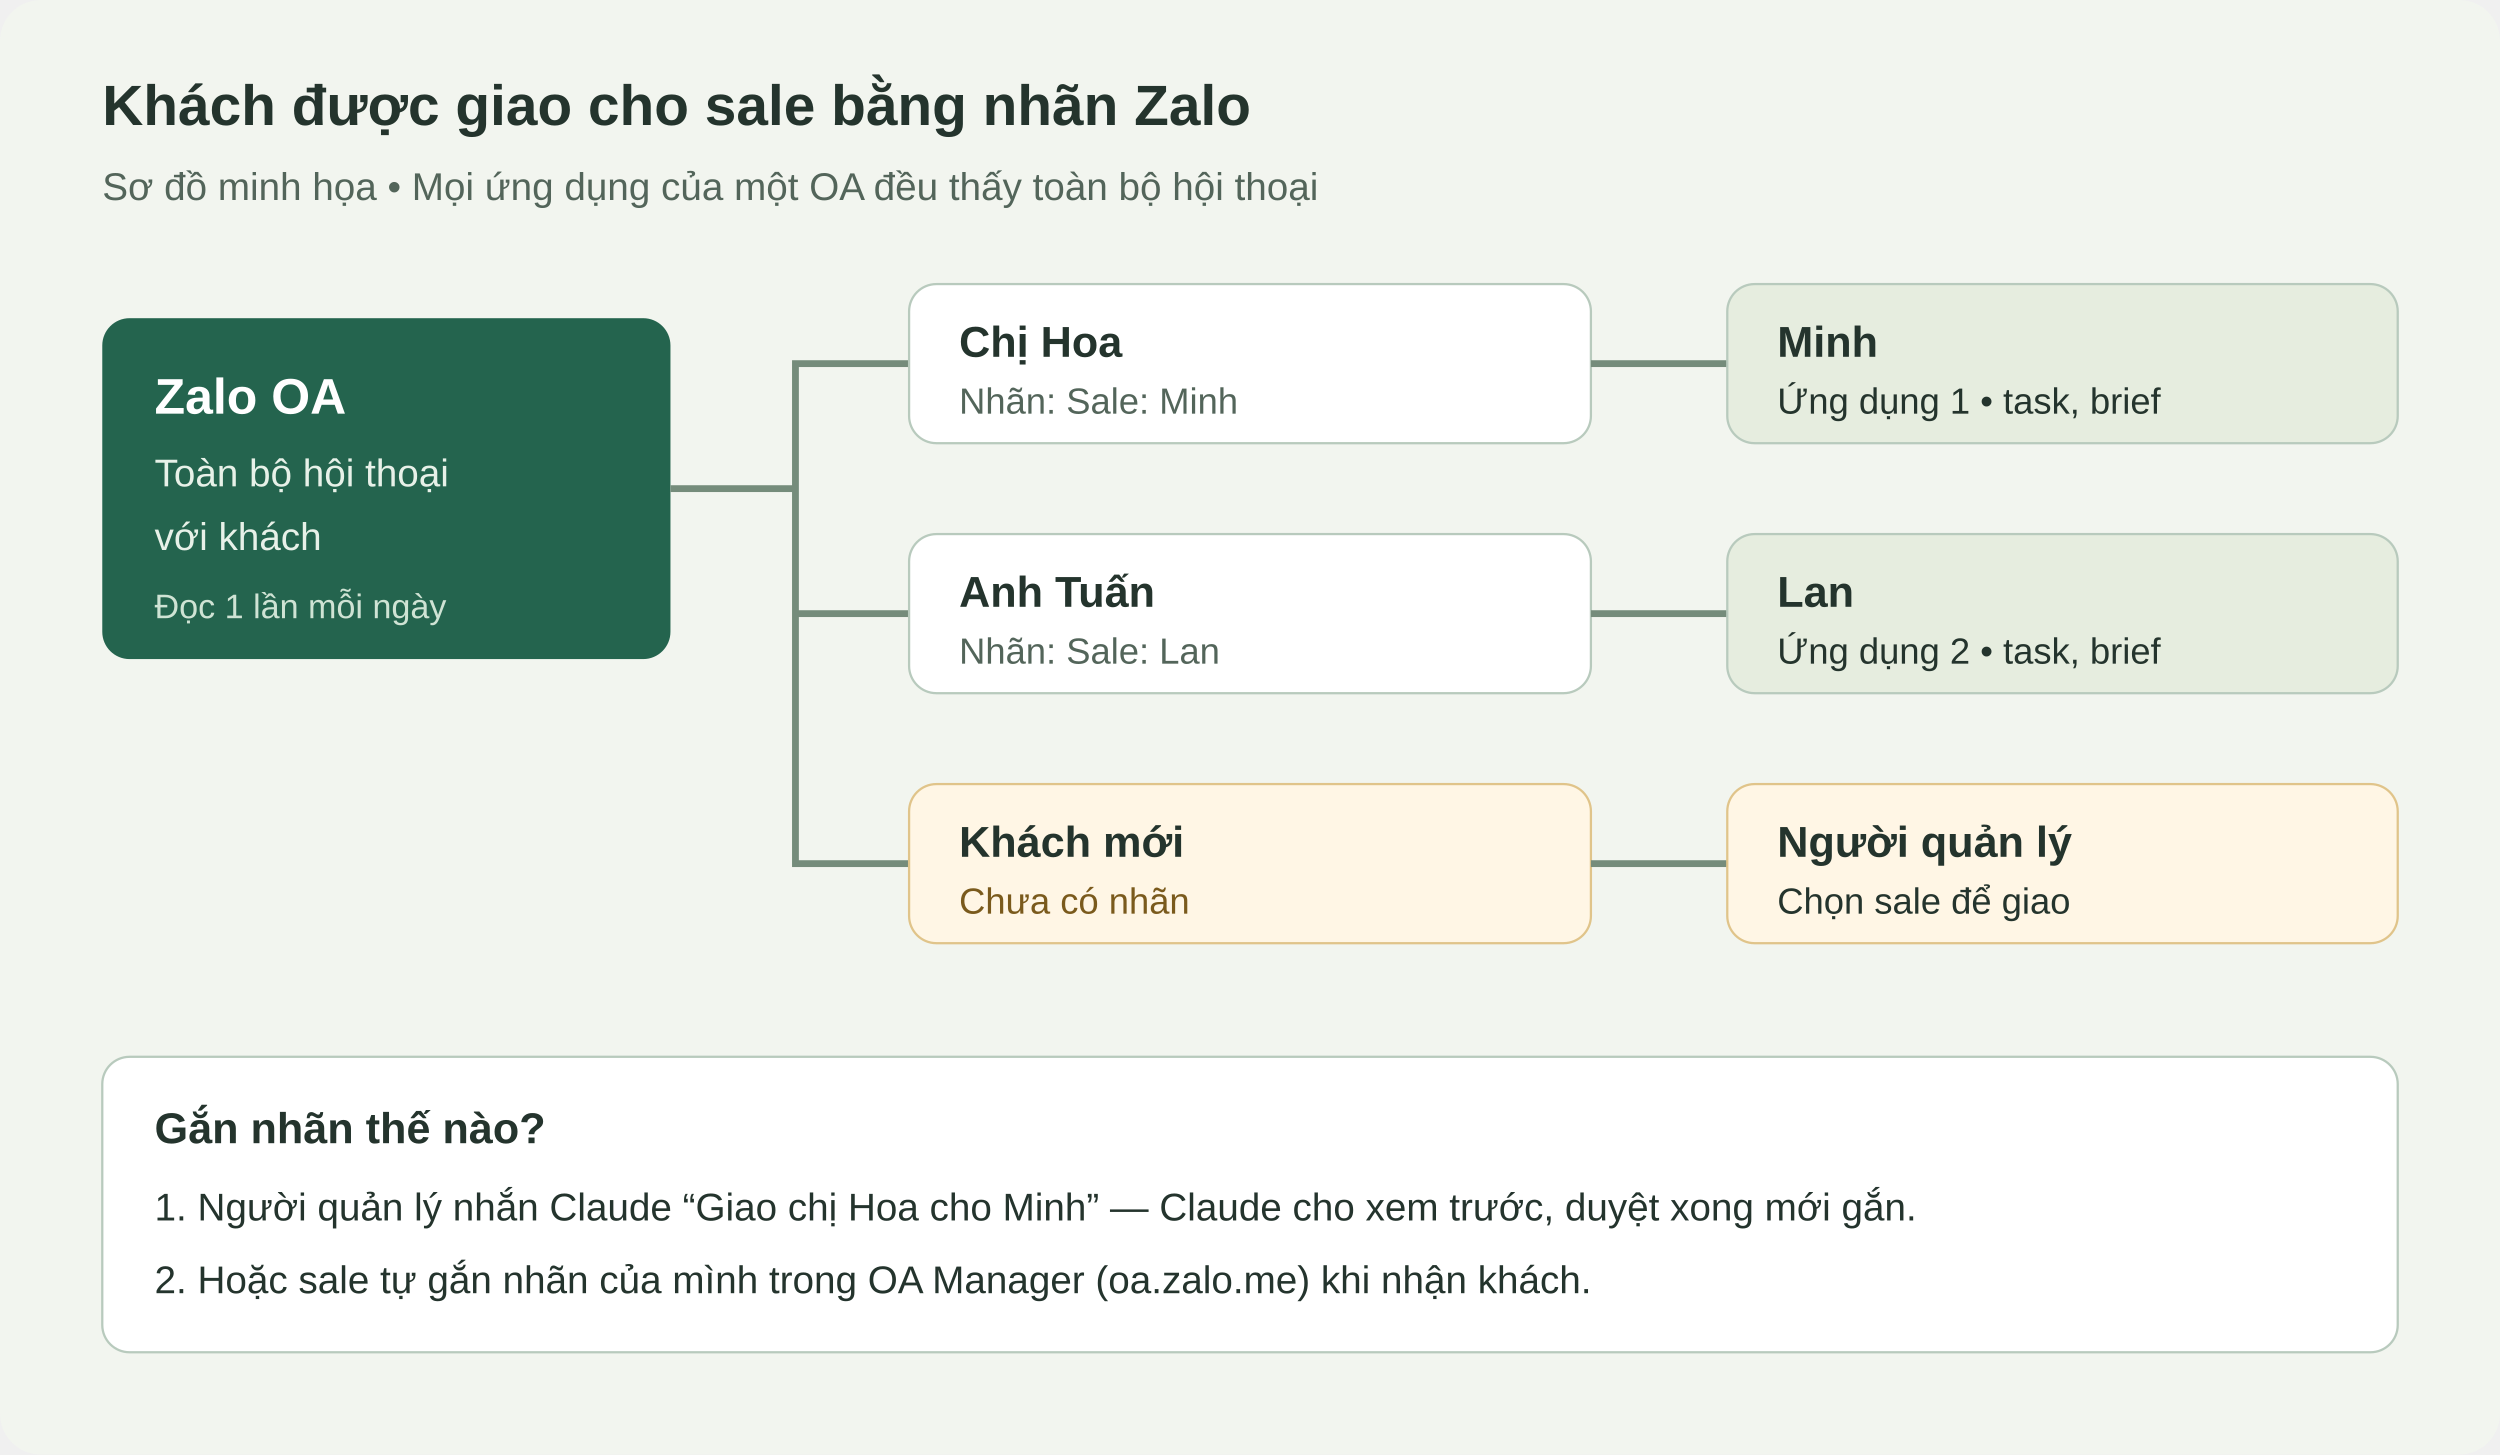
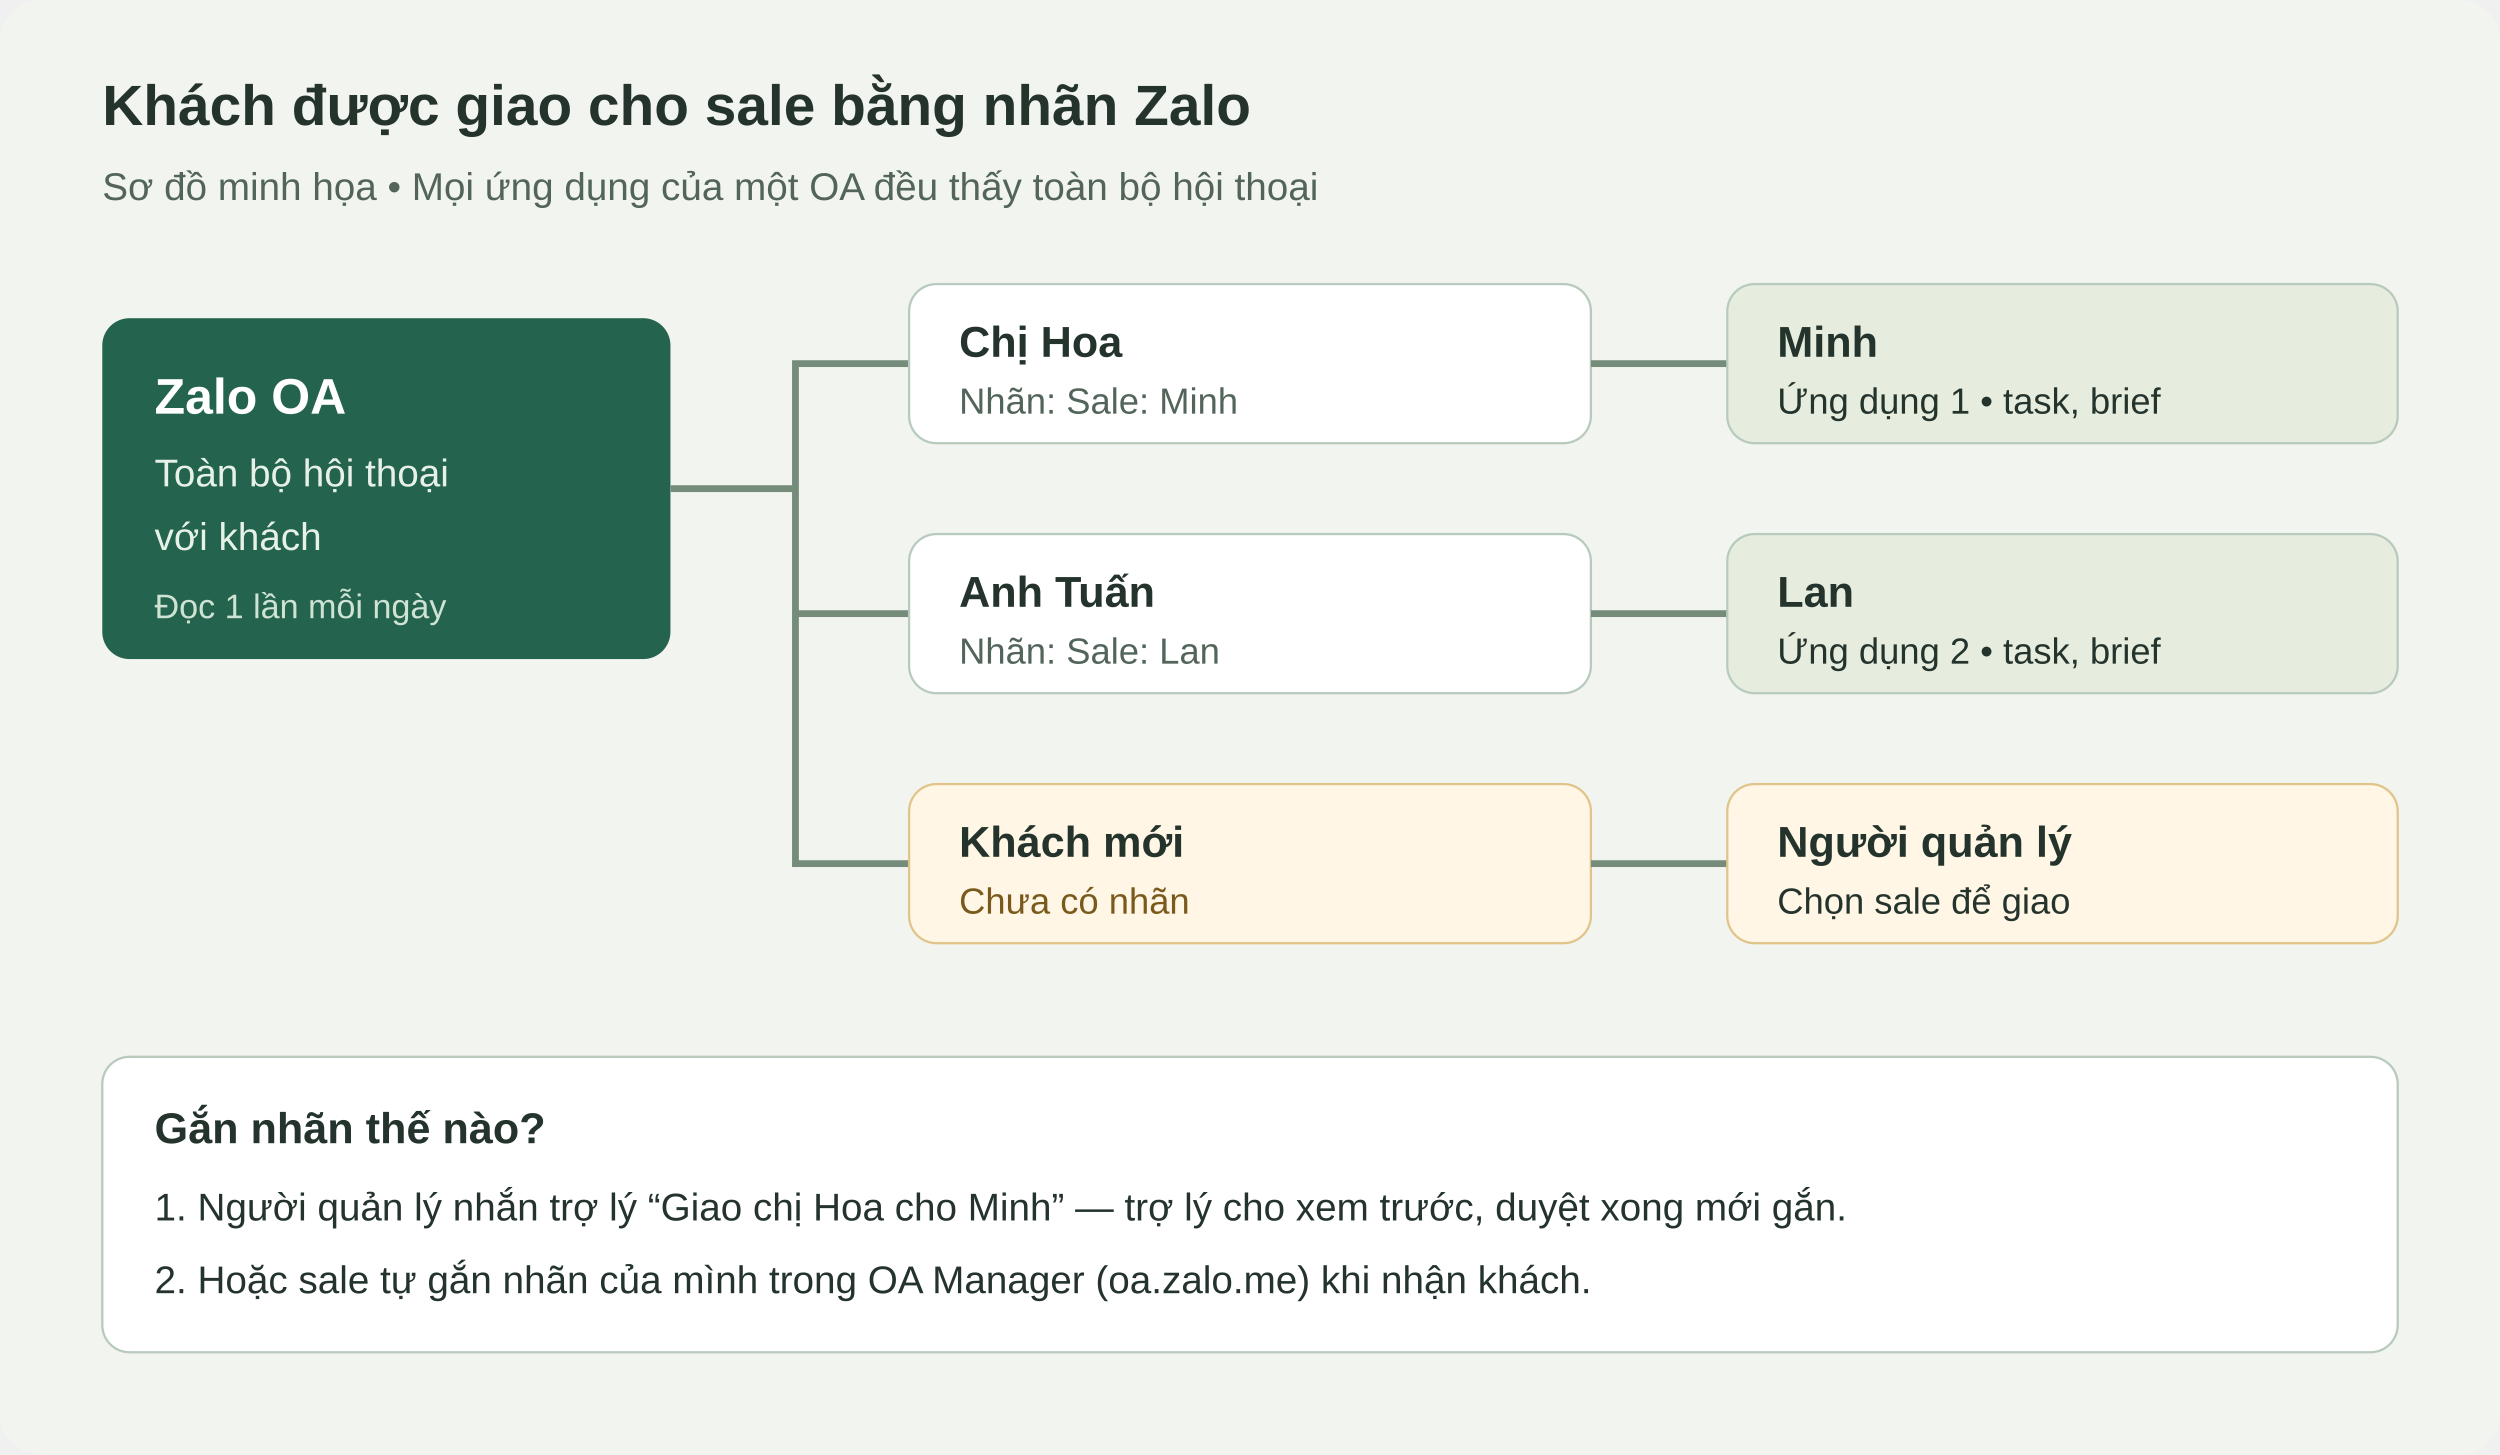
<svg xmlns="http://www.w3.org/2000/svg" width="1100" height="640" viewBox="0 0 1100 640">
  <rect width="1100" height="640" rx="18" fill="#f2f5ef" />
  <g font-family="Arial, sans-serif" fill="#24342d">
    <text x="45" y="55" font-size="25" font-weight="700">Khách được giao cho sale bằng nhãn Zalo</text>
    <text x="45" y="88" font-size="17" fill="#53655a">Sơ đồ minh họa • Mọi ứng dụng của một OA đều thấy toàn bộ hội thoại</text>
    <rect x="45" y="140" width="250" height="150" rx="12" fill="#24644e" />
    <text x="68" y="182" font-size="22" font-weight="700" fill="#fff">Zalo OA</text>
    <text x="68" y="214" font-size="17" fill="#e7f1e8">Toàn bộ hội thoại</text>
    <text x="68" y="242" font-size="17" fill="#e7f1e8">với khách</text>
    <text x="68" y="272" font-size="15" fill="#cfe3d4">Đọc 1 lần mỗi ngày</text>
    <path d="M295 215H350" stroke="#758c7b" stroke-width="3" />
    <path d="M350 215V160H400 M350 215V270H400 M350 215V380H400" fill="none" stroke="#758c7b" stroke-width="3" />
    <rect x="400" y="125" width="300" height="70" rx="12" fill="#fff" stroke="#b8cabd" />
    <text x="422" y="157" font-size="19" font-weight="700">Chị Hoa</text>
    <text x="422" y="182" font-size="16" fill="#53655a">Nhãn: Sale: Minh</text>
    <rect x="400" y="235" width="300" height="70" rx="12" fill="#fff" stroke="#b8cabd" />
    <text x="422" y="267" font-size="19" font-weight="700">Anh Tuấn</text>
    <text x="422" y="292" font-size="16" fill="#53655a">Nhãn: Sale: Lan</text>
    <rect x="400" y="345" width="300" height="70" rx="12" fill="#fff6e5" stroke="#e0c48a" />
    <text x="422" y="377" font-size="19" font-weight="700">Khách mới</text>
    <text x="422" y="402" font-size="16" fill="#7a5a1c">Chưa có nhãn</text>
    <path d="M700 160H760 M700 270H760 M700 380H760" stroke="#758c7b" stroke-width="3" />
    <rect x="760" y="125" width="295" height="70" rx="12" fill="#e6eddf" stroke="#b8cabd" />
    <text x="782" y="157" font-size="19" font-weight="700">Minh</text>
    <text x="782" y="182" font-size="16">Ứng dụng 1 • task, brief</text>
    <rect x="760" y="235" width="295" height="70" rx="12" fill="#e6eddf" stroke="#b8cabd" />
    <text x="782" y="267" font-size="19" font-weight="700">Lan</text>
    <text x="782" y="292" font-size="16">Ứng dụng 2 • task, brief</text>
    <rect x="760" y="345" width="295" height="70" rx="12" fill="#fff6e5" stroke="#e0c48a" />
    <text x="782" y="377" font-size="19" font-weight="700">Người quản lý</text>
    <text x="782" y="402" font-size="16">Chọn sale để giao</text>
    <rect x="45" y="465" width="1010" height="130" rx="12" fill="#fff" stroke="#b8cabd" />
    <text x="68" y="503" font-size="19" font-weight="700">Gắn nhãn thế nào?</text>
-     <text x="68" y="537" font-size="17">1. Người quản lý nhắn Claude “Giao chị Hoa cho Minh” — Claude cho xem trước, duyệt xong mới gắn.</text>
+     <text x="68" y="537" font-size="17">1. Người quản lý nhắn trợ lý “Giao chị Hoa cho Minh” — trợ lý cho xem trước, duyệt xong mới gắn.</text>
    <text x="68" y="569" font-size="17">2. Hoặc sale tự gắn nhãn của mình trong OA Manager (oa.zalo.me) khi nhận khách.</text>
  </g>
</svg>
